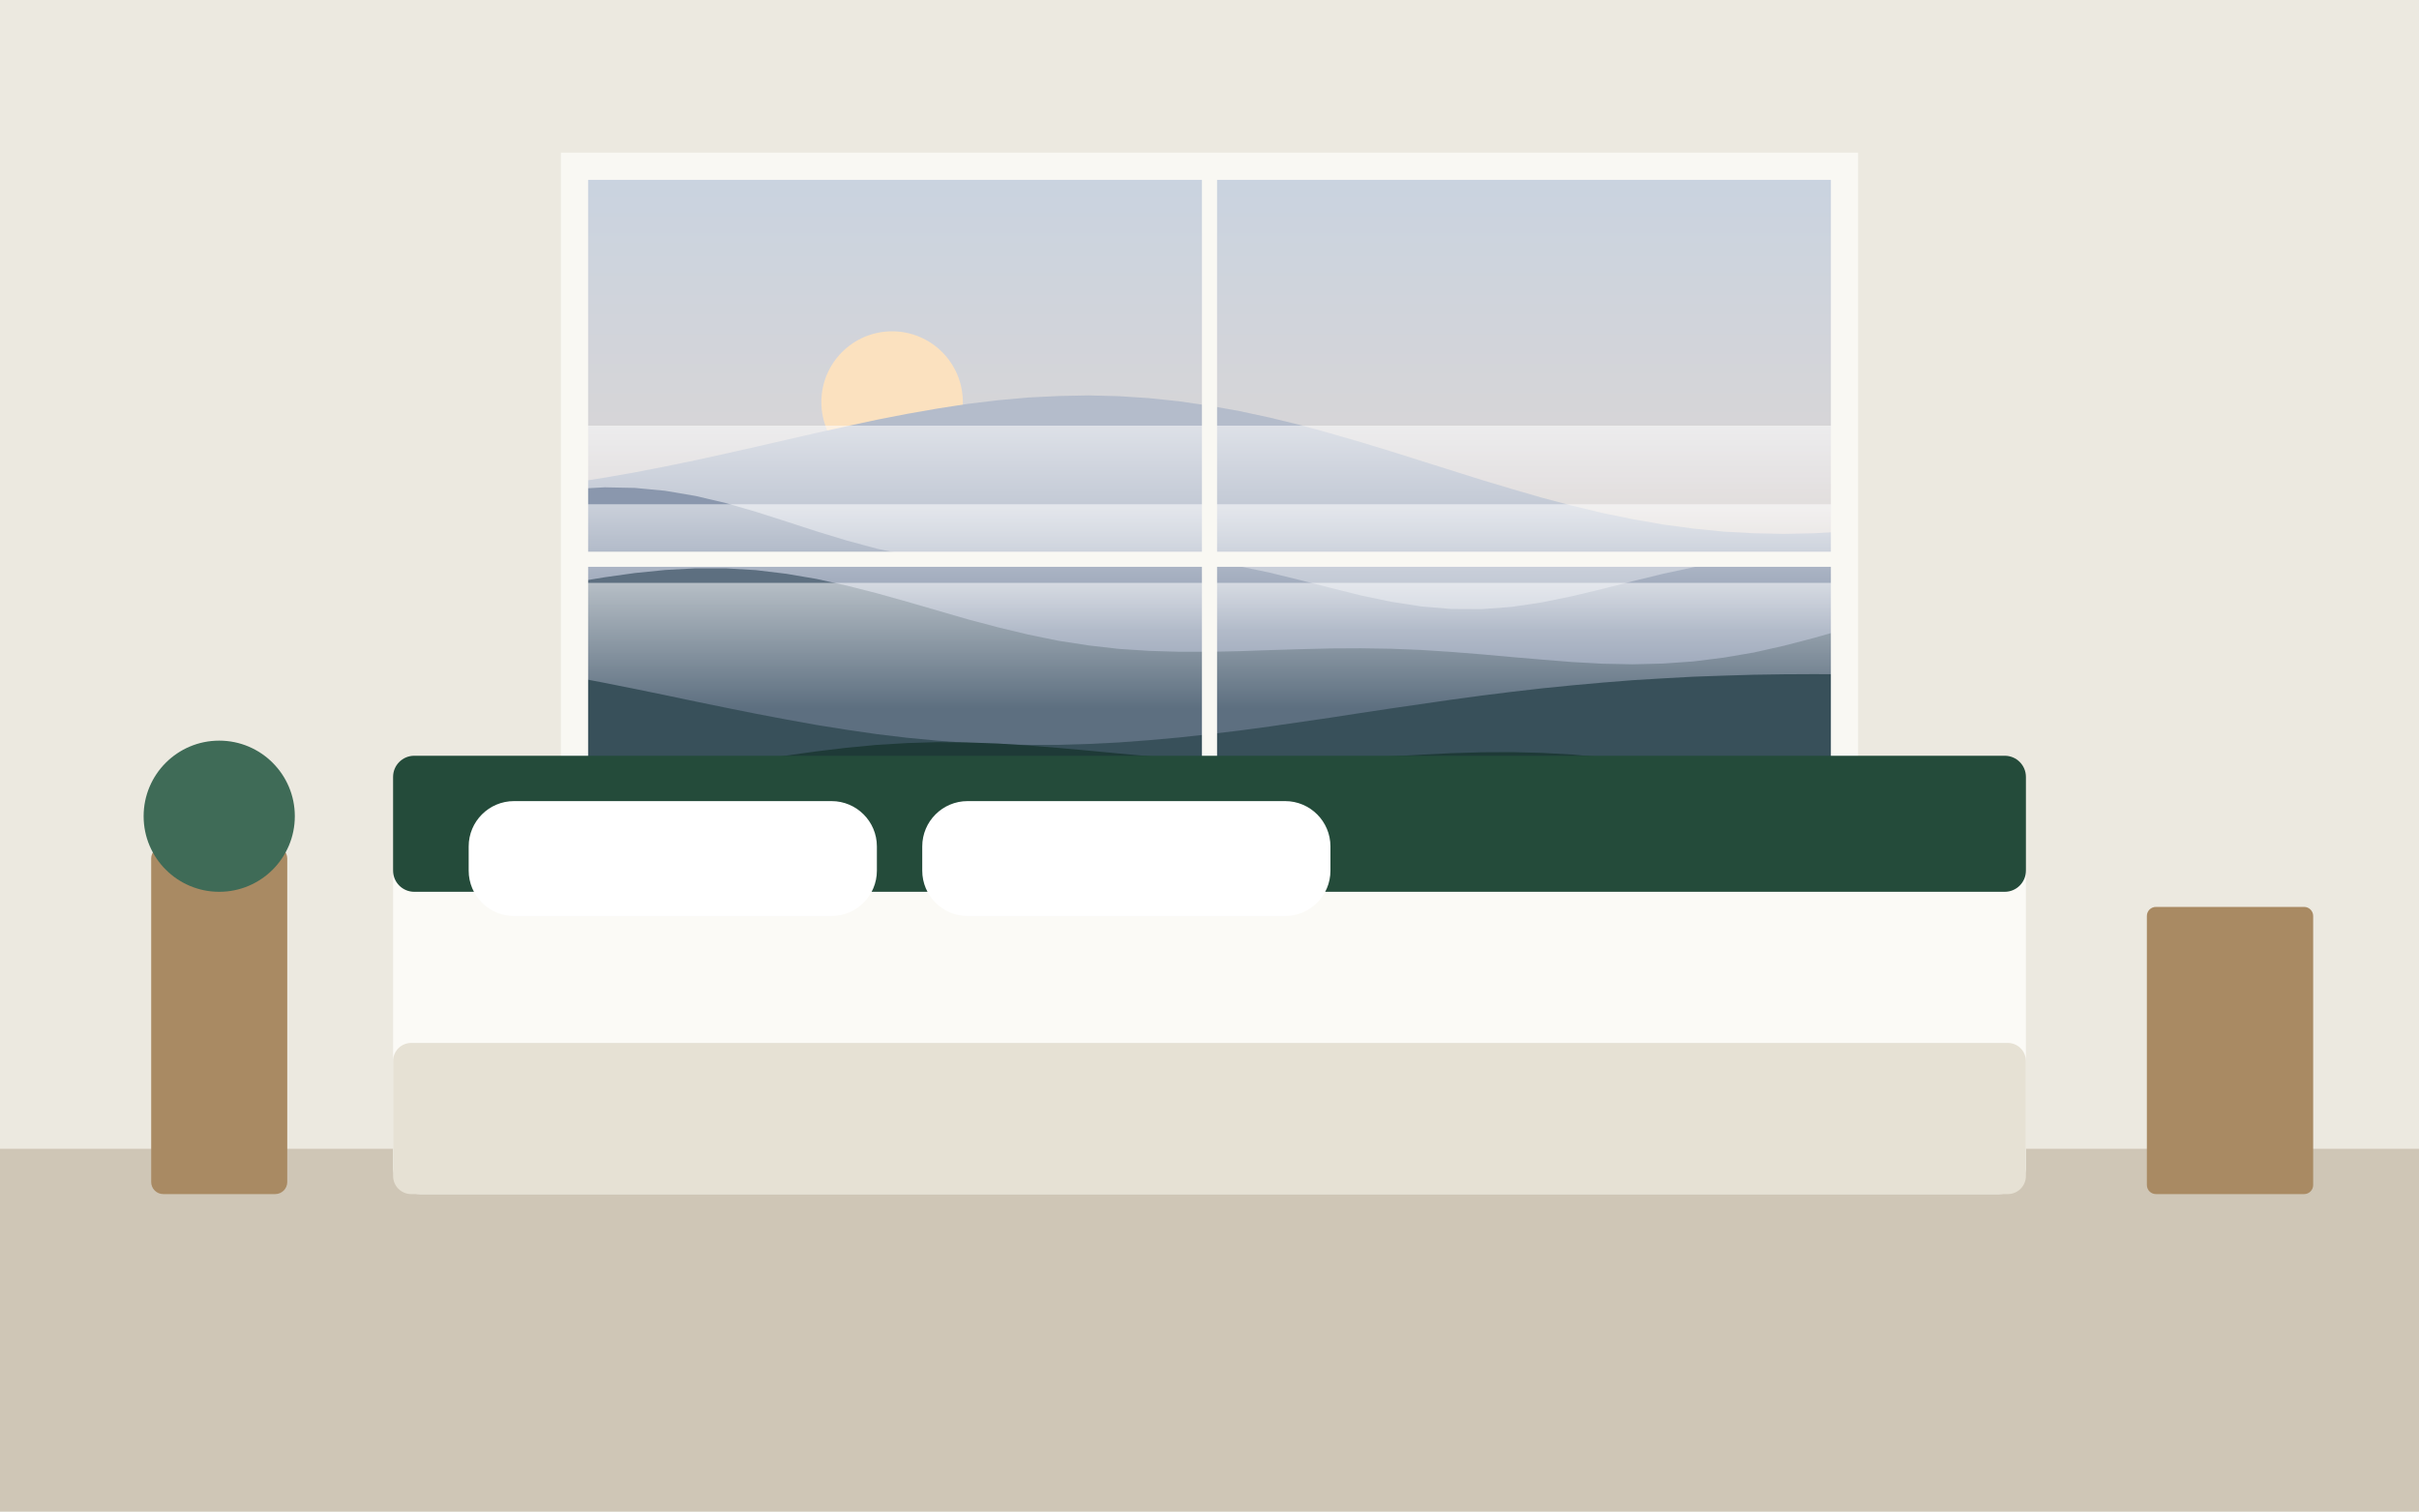
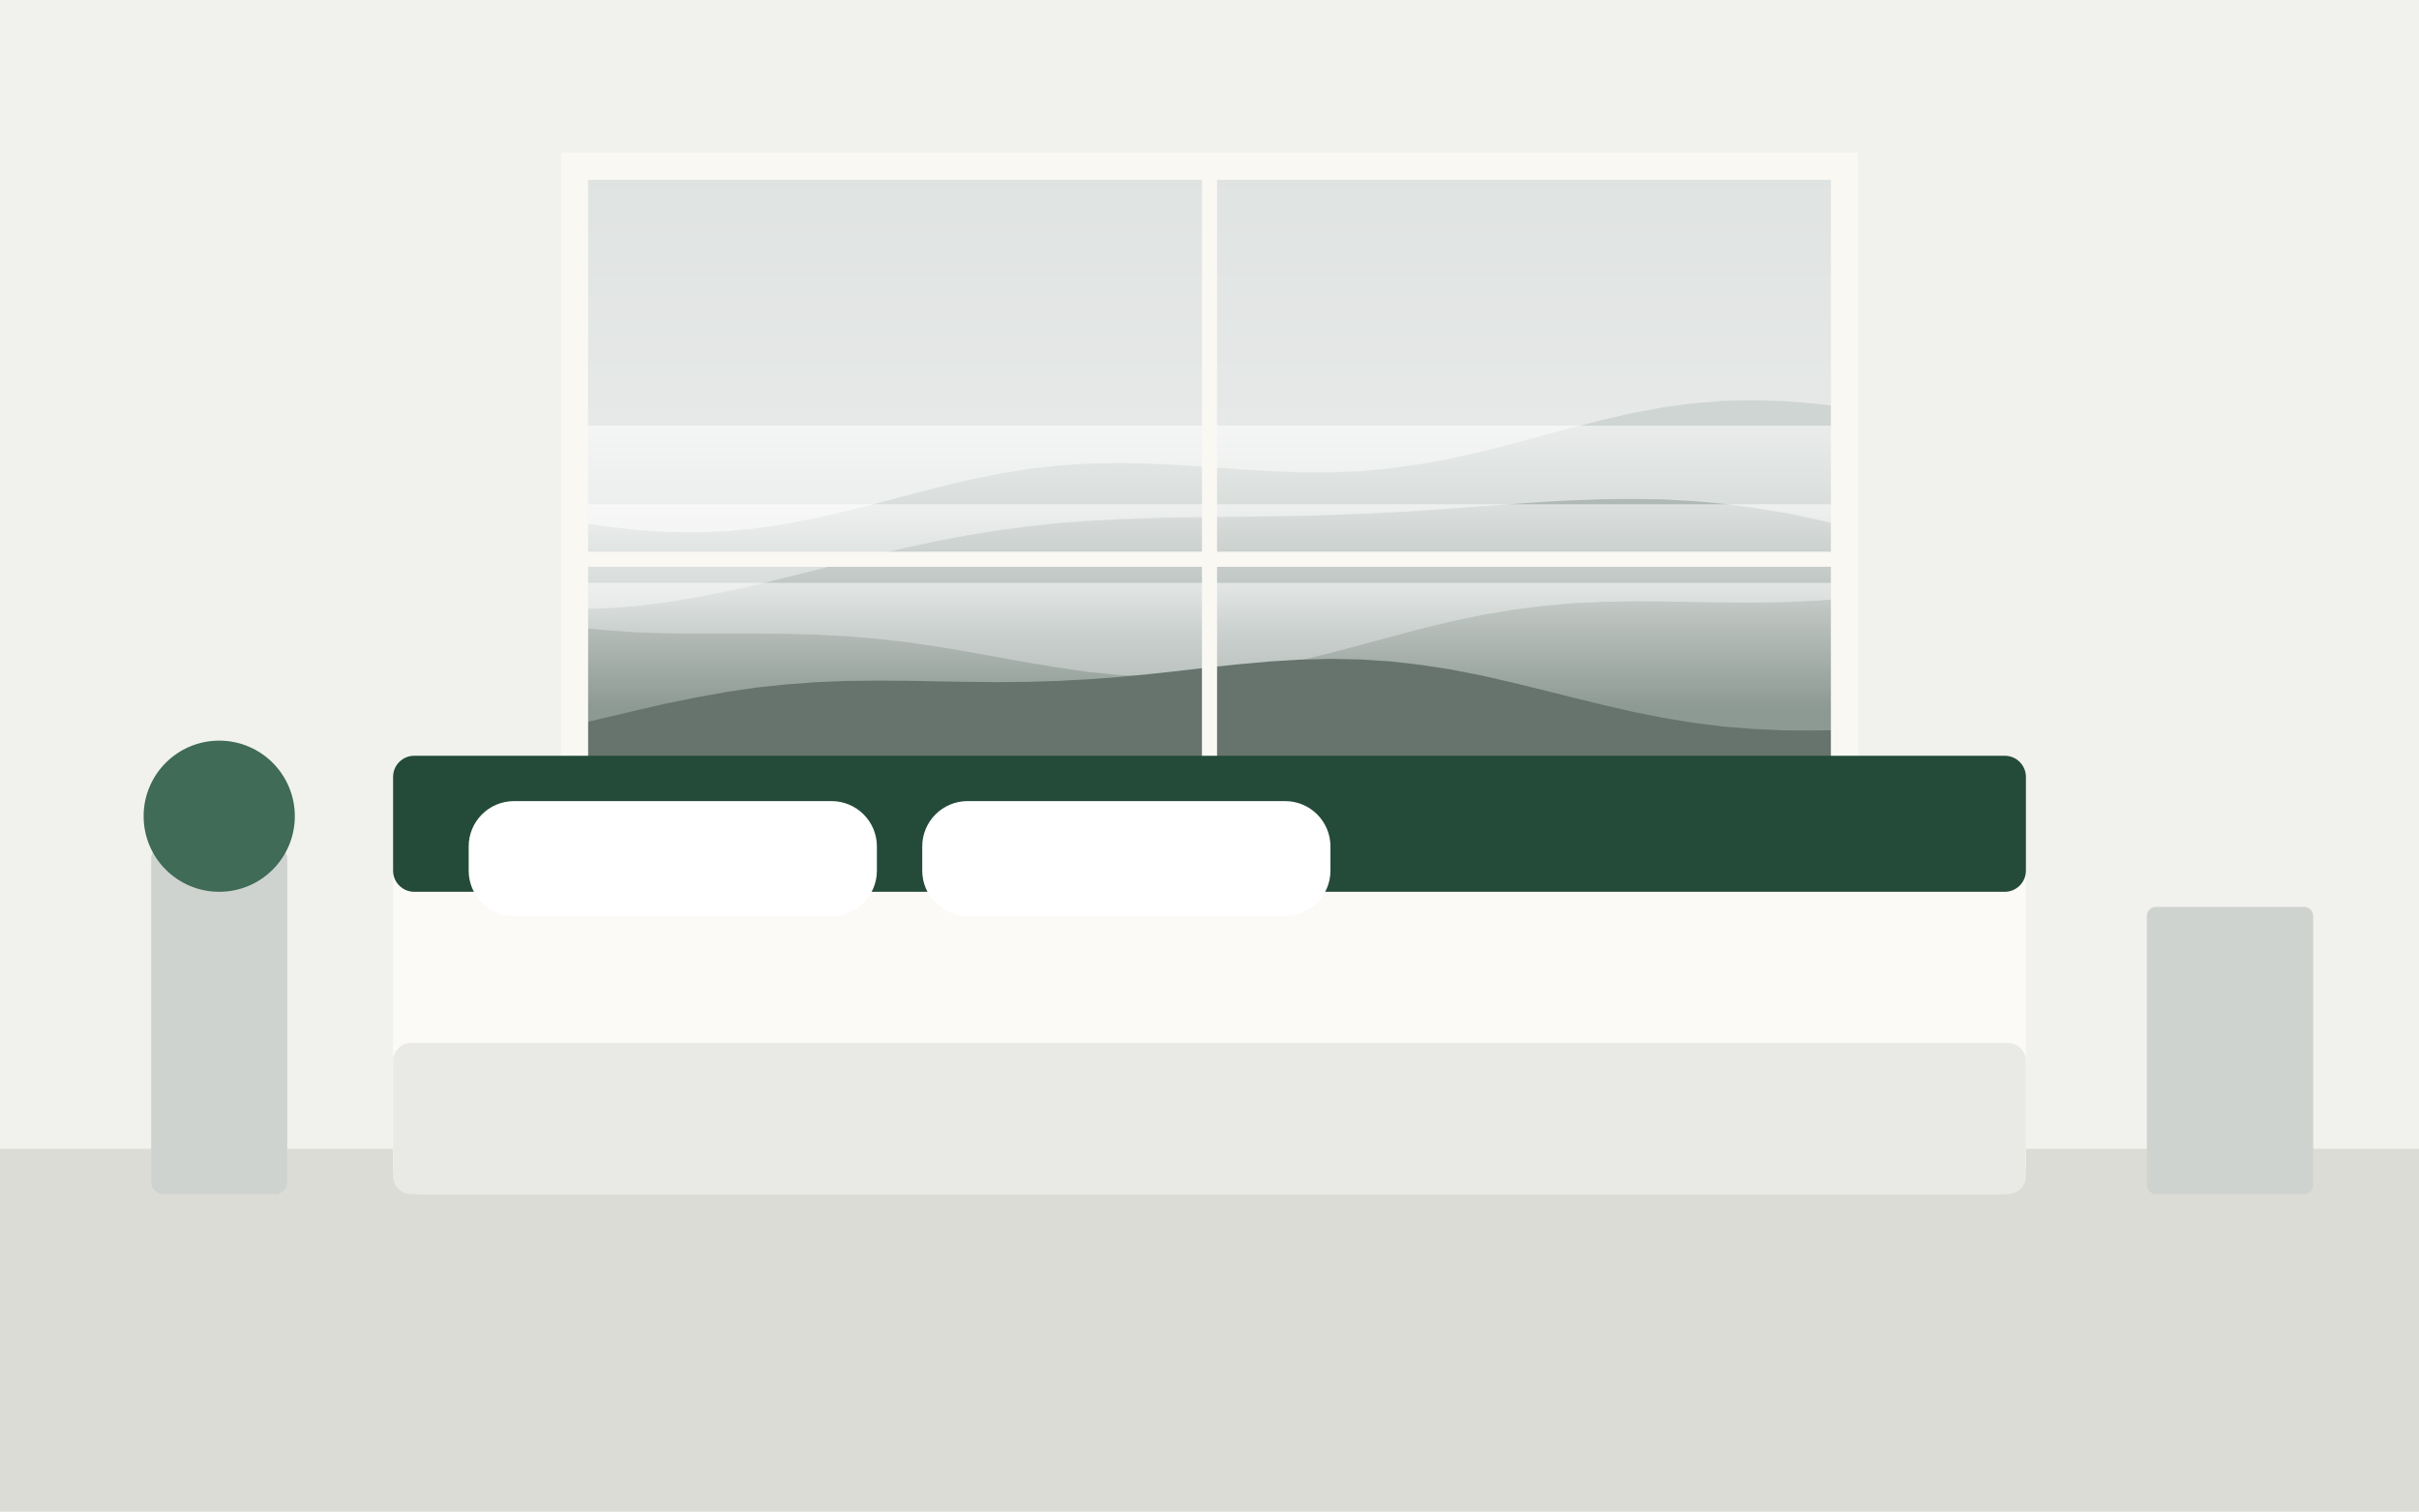
<svg xmlns="http://www.w3.org/2000/svg" viewBox="0 0 1600 1000" width="1600" height="1000" preserveAspectRatio="xMidYMid slice" role="img">
  <defs>
    <linearGradient id="s20" x1="0" y1="0" x2="0" y2="1">
-       <stop offset="0" stop-color="#c9d3e0" />
-       <stop offset="1" stop-color="#f1d9c6" />
+       <stop offset="0" stop-color="#dfe3e1" />
+       <stop offset="1" stop-color="#f4f5f4" />
    </linearGradient>
    <linearGradient id="m20" x1="0" y1="0" x2="0" y2="1">
      <stop offset="0" stop-color="#fff" stop-opacity=".55" />
      <stop offset="1" stop-color="#fff" stop-opacity="0" />
    </linearGradient>
  </defs>
-   <rect width="1600" height="1000" fill="#ece9e0" />
-   <rect y="760" width="1600" height="240" fill="#cfc6b6" />
+   <rect width="1600" height="1000" fill="#f1f1ee" />
+   <rect y="760" width="1600" height="240" fill="#dcdcd7" />
  <clipPath id="w20">
    <rect x="380" y="110" width="840" height="520" />
  </clipPath>
  <g clip-path="url(#w20)">
    <rect x="380" y="110" width="840" height="520" fill="url(#s20)" />
-     <circle cx="590.066" cy="266" r="46.8" fill="#ffe2bd" opacity=".9" />
-     <path d="M380 630 L380 307.6 L380 319.2 L400 316.0 L420 312.5 L440 308.6 L460 304.5 L480 300.1 L500 295.6 L520 291.0 L540 286.4 L560 282.0 L580 277.7 L600 273.8 L620 270.3 L640 267.2 L660 264.8 L680 263.0 L700 262.0 L720 261.6 L740 262.1 L760 263.4 L780 265.5 L800 268.4 L820 272.0 L840 276.3 L860 281.2 L880 286.7 L900 292.5 L920 298.6 L940 304.9 L960 311.2 L980 317.5 L1000 323.5 L1020 329.3 L1040 334.6 L1060 339.4 L1080 343.5 L1100 347.0 L1120 349.7 L1140 351.7 L1160 352.8 L1180 353.2 L1200 352.8 L1220 351.6 L1220 630Z" fill="#b4bccb" />
+     <path d="M380 630 L380 307.6 L380 345.4 L400 348.2 L420 350.5 L440 351.9 L460 352.2 L480 351.5 L500 349.6 L520 346.6 L540 342.7 L560 338.1 L580 333.0 L600 327.7 L620 322.5 L640 317.7 L660 313.6 L680 310.3 L700 308.0 L720 306.7 L740 306.3 L760 306.7 L780 307.7 L800 309.0 L820 310.5 L840 311.7 L860 312.5 L880 312.5 L900 311.7 L920 309.8 L940 307.0 L960 303.3 L980 298.8 L1000 293.7 L1020 288.3 L1040 282.9 L1060 277.8 L1080 273.2 L1100 269.5 L1120 266.8 L1140 265.2 L1160 264.8 L1180 265.4 L1200 267.0 L1220 269.3 L1220 630Z" fill="#cfd5d2" />
    <rect x="380" y="281.6" width="840" height="83.2" fill="url(#m20)" />
-     <path d="M380 630 L380 359.6 L380 323.5 L400 322.4 L420 322.8 L440 324.7 L460 328.1 L480 332.8 L500 338.6 L520 345.0 L540 351.5 L560 357.6 L580 363.0 L600 367.2 L620 370.1 L640 371.7 L660 372.1 L680 371.6 L700 370.5 L720 369.3 L740 368.5 L760 368.4 L780 369.4 L800 371.5 L820 374.7 L840 378.9 L860 383.8 L880 388.9 L900 393.9 L920 398.1 L940 401.2 L960 402.9 L980 403.0 L1000 401.5 L1020 398.5 L1040 394.4 L1060 389.6 L1080 384.5 L1100 379.6 L1120 375.3 L1140 371.9 L1160 369.7 L1180 368.7 L1200 368.7 L1220 369.5 L1220 630Z" fill="#8a97ad" />
+     <path d="M380 630 L380 359.6 L380 403.0 L400 402.5 L420 401.0 L440 398.6 L460 395.3 L480 391.4 L500 386.9 L520 382.0 L540 377.0 L560 371.9 L580 366.9 L600 362.2 L620 357.9 L640 354.1 L660 350.9 L680 348.2 L700 346.1 L720 344.6 L740 343.5 L760 342.8 L780 342.3 L800 342.1 L820 341.9 L840 341.6 L860 341.3 L880 340.7 L900 340.0 L920 339.0 L940 337.8 L960 336.4 L980 334.9 L1000 333.5 L1020 332.1 L1040 331.0 L1060 330.3 L1080 330.1 L1100 330.4 L1120 331.5 L1140 333.3 L1160 335.9 L1180 339.2 L1200 343.3 L1220 348.1 L1220 630Z" fill="#b0b9b5" />
    <rect x="380" y="333.6" width="840" height="83.2" fill="url(#m20)" />
-     <path d="M380 630 L380 411.6 L380 385.2 L400 381.9 L420 379.1 L440 377.1 L460 376.0 L480 376.0 L500 377.2 L520 379.6 L540 383.0 L560 387.4 L580 392.5 L600 398.1 L620 403.9 L640 409.7 L660 415.0 L680 419.8 L700 423.9 L720 427.0 L740 429.3 L760 430.6 L780 431.2 L800 431.2 L820 430.8 L840 430.1 L860 429.5 L880 429.0 L900 428.9 L920 429.2 L940 430.0 L960 431.3 L980 432.9 L1000 434.7 L1020 436.4 L1040 438.0 L1060 439.1 L1080 439.5 L1100 439.0 L1120 437.6 L1140 435.1 L1160 431.7 L1180 427.2 L1200 422.0 L1220 416.3 L1220 630Z" fill="#5d6f80" />
+     <path d="M380 630 L380 411.6 L380 414.8 L400 416.9 L420 418.3 L440 419.0 L460 419.2 L480 419.2 L500 419.2 L520 419.3 L540 419.9 L560 420.9 L580 422.6 L600 424.9 L620 427.8 L640 431.2 L660 434.8 L680 438.4 L700 441.7 L720 444.6 L740 446.6 L760 447.8 L780 447.8 L800 446.7 L820 444.4 L840 441.1 L860 436.9 L880 432.0 L900 426.7 L920 421.3 L940 416.0 L960 411.1 L980 406.9 L1000 403.5 L1020 400.9 L1040 399.1 L1060 398.2 L1080 397.8 L1100 397.9 L1120 398.3 L1140 398.6 L1160 398.7 L1180 398.4 L1200 397.5 L1220 396.1 L1220 630Z" fill="#8d9993" />
    <rect x="380" y="385.6" width="840" height="83.2" fill="url(#m20)" />
-     <path d="M380 630 L380 463.6 L380 448.0 L400 451.8 L420 455.8 L440 459.9 L460 464.1 L480 468.2 L500 472.2 L520 476.0 L540 479.6 L560 482.8 L580 485.7 L600 488.1 L620 490.0 L640 491.5 L660 492.4 L680 492.8 L700 492.8 L720 492.2 L740 491.2 L760 489.7 L780 487.9 L800 485.7 L820 483.3 L840 480.6 L860 477.7 L880 474.8 L900 471.7 L920 468.7 L940 465.8 L960 462.9 L980 460.2 L1000 457.7 L1020 455.4 L1040 453.4 L1060 451.6 L1080 450.0 L1100 448.8 L1120 447.7 L1140 447.0 L1160 446.4 L1180 446.1 L1200 446.0 L1220 446.1 L1220 630Z" fill="#38505a" />
-     <path d="M380 630 L380 515.6 L380 517.5 L400 516.1 L420 514.3 L440 511.9 L460 509.1 L480 506.1 L500 503.0 L520 499.9 L540 497.1 L560 494.7 L580 492.8 L600 491.6 L620 491.0 L640 491.2 L660 491.9 L680 493.2 L700 494.8 L720 496.6 L740 498.5 L760 500.3 L780 501.8 L800 502.9 L820 503.5 L840 503.6 L860 503.3 L880 502.6 L900 501.5 L920 500.4 L940 499.3 L960 498.3 L980 497.7 L1000 497.6 L1020 498.1 L1040 499.2 L1060 501.0 L1080 503.3 L1100 506.1 L1120 509.4 L1140 512.8 L1160 516.2 L1180 519.5 L1200 522.4 L1220 524.9 L1220 630Z" fill="#1e3a37" />
+     <path d="M380 630 L380 463.6 L380 479.6 L400 474.9 L420 470.2 L440 465.6 L460 461.5 L480 457.9 L500 454.9 L520 452.8 L540 451.3 L560 450.5 L580 450.3 L600 450.4 L620 450.8 L640 451.1 L660 451.3 L680 451.1 L700 450.5 L720 449.4 L740 447.9 L760 446.0 L780 443.8 L800 441.5 L820 439.4 L840 437.6 L860 436.4 L880 435.9 L900 436.3 L920 437.6 L940 439.9 L960 443.0 L980 446.9 L1000 451.5 L1020 456.4 L1040 461.4 L1060 466.3 L1080 470.9 L1100 474.9 L1120 478.2 L1140 480.7 L1160 482.3 L1180 483.2 L1200 483.3 L1220 482.9 L1220 630Z" fill="#66746d" />
+     <path d="M380 630 L380 515.6 L380 502.2 L400 505.0 L420 508.0 L440 511.1 L460 514.2 L480 517.3 L500 520.4 L520 523.3 L540 526.1 L560 528.6 L580 530.8 L600 532.7 L620 534.2 L640 535.4 L660 536.3 L680 536.8 L700 536.9 L720 536.8 L740 536.3 L760 535.7 L780 534.8 L800 533.7 L820 532.5 L840 531.3 L860 530.0 L880 528.8 L900 527.6 L920 526.4 L940 525.4 L960 524.4 L980 523.6 L1000 522.8 L1020 522.2 L1040 521.6 L1060 521.1 L1080 520.7 L1100 520.2 L1120 519.7 L1140 519.1 L1160 518.5 L1180 517.7 L1200 516.8 L1220 515.7 L1220 630Z" fill="#3f4c46" />
  </g>
  <rect x="380" y="110" width="840" height="520" fill="none" stroke="#f9f8f3" stroke-width="18" />
  <path d="M800 110V630M380 370H1220" stroke="#f9f8f3" stroke-width="10" />
  <rect x="260" y="560" width="1080" height="230" rx="18" fill="#fbfaf6" />
  <rect x="260" y="500" width="1080" height="90" rx="14" fill="#244b3a" />
  <rect x="310" y="530" width="270" height="76" rx="30" fill="#fff" />
  <rect x="610" y="530" width="270" height="76" rx="30" fill="#fff" />
-   <rect x="260" y="690" width="1080" height="100" rx="12" fill="#e6e1d4" />
-   <rect x="100" y="560" width="90" height="230" rx="8" fill="#a98a63" />
+   <rect x="260" y="690" width="1080" height="100" rx="12" fill="#e9e9e5" />
+   <rect x="100" y="560" width="90" height="230" rx="8" fill="#cfd3d0" />
  <circle cx="145" cy="540" r="50.002" fill="#3f6b57" />
-   <rect x="1420" y="600" width="110" height="190" rx="6" fill="#a98a63" />
+   <rect x="1420" y="600" width="110" height="190" rx="6" fill="#cfd3d0" />
</svg>
